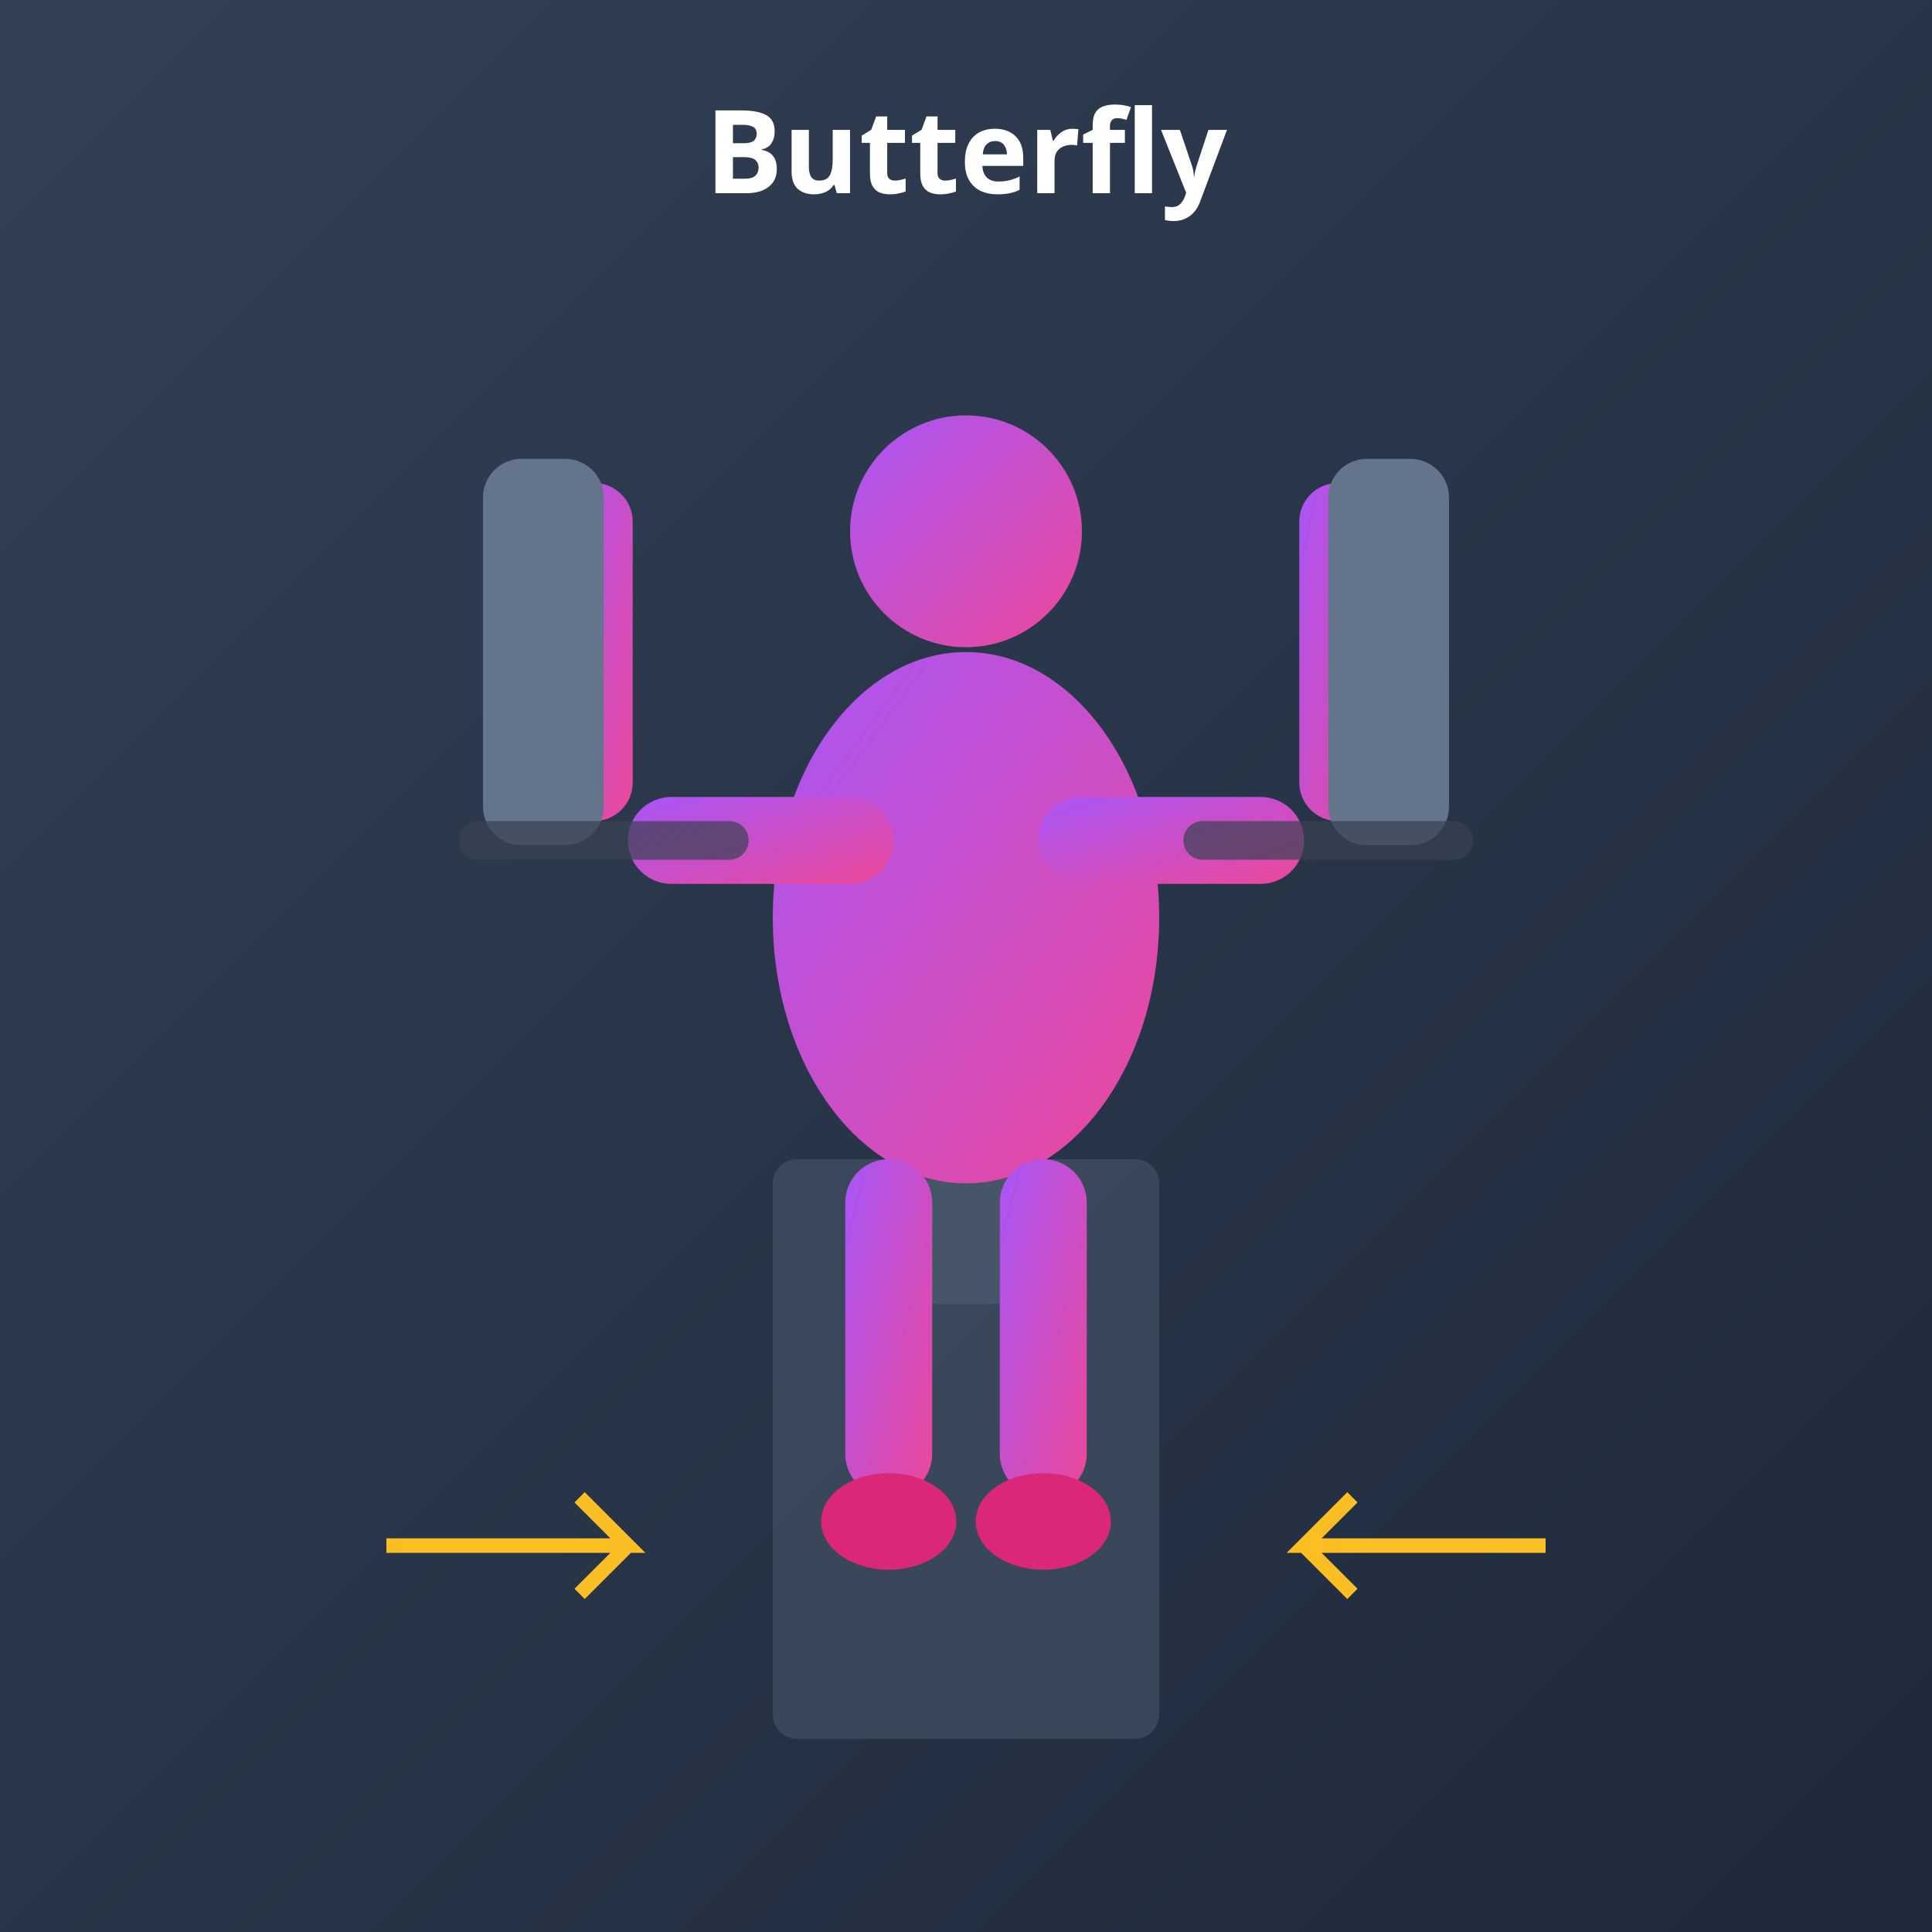
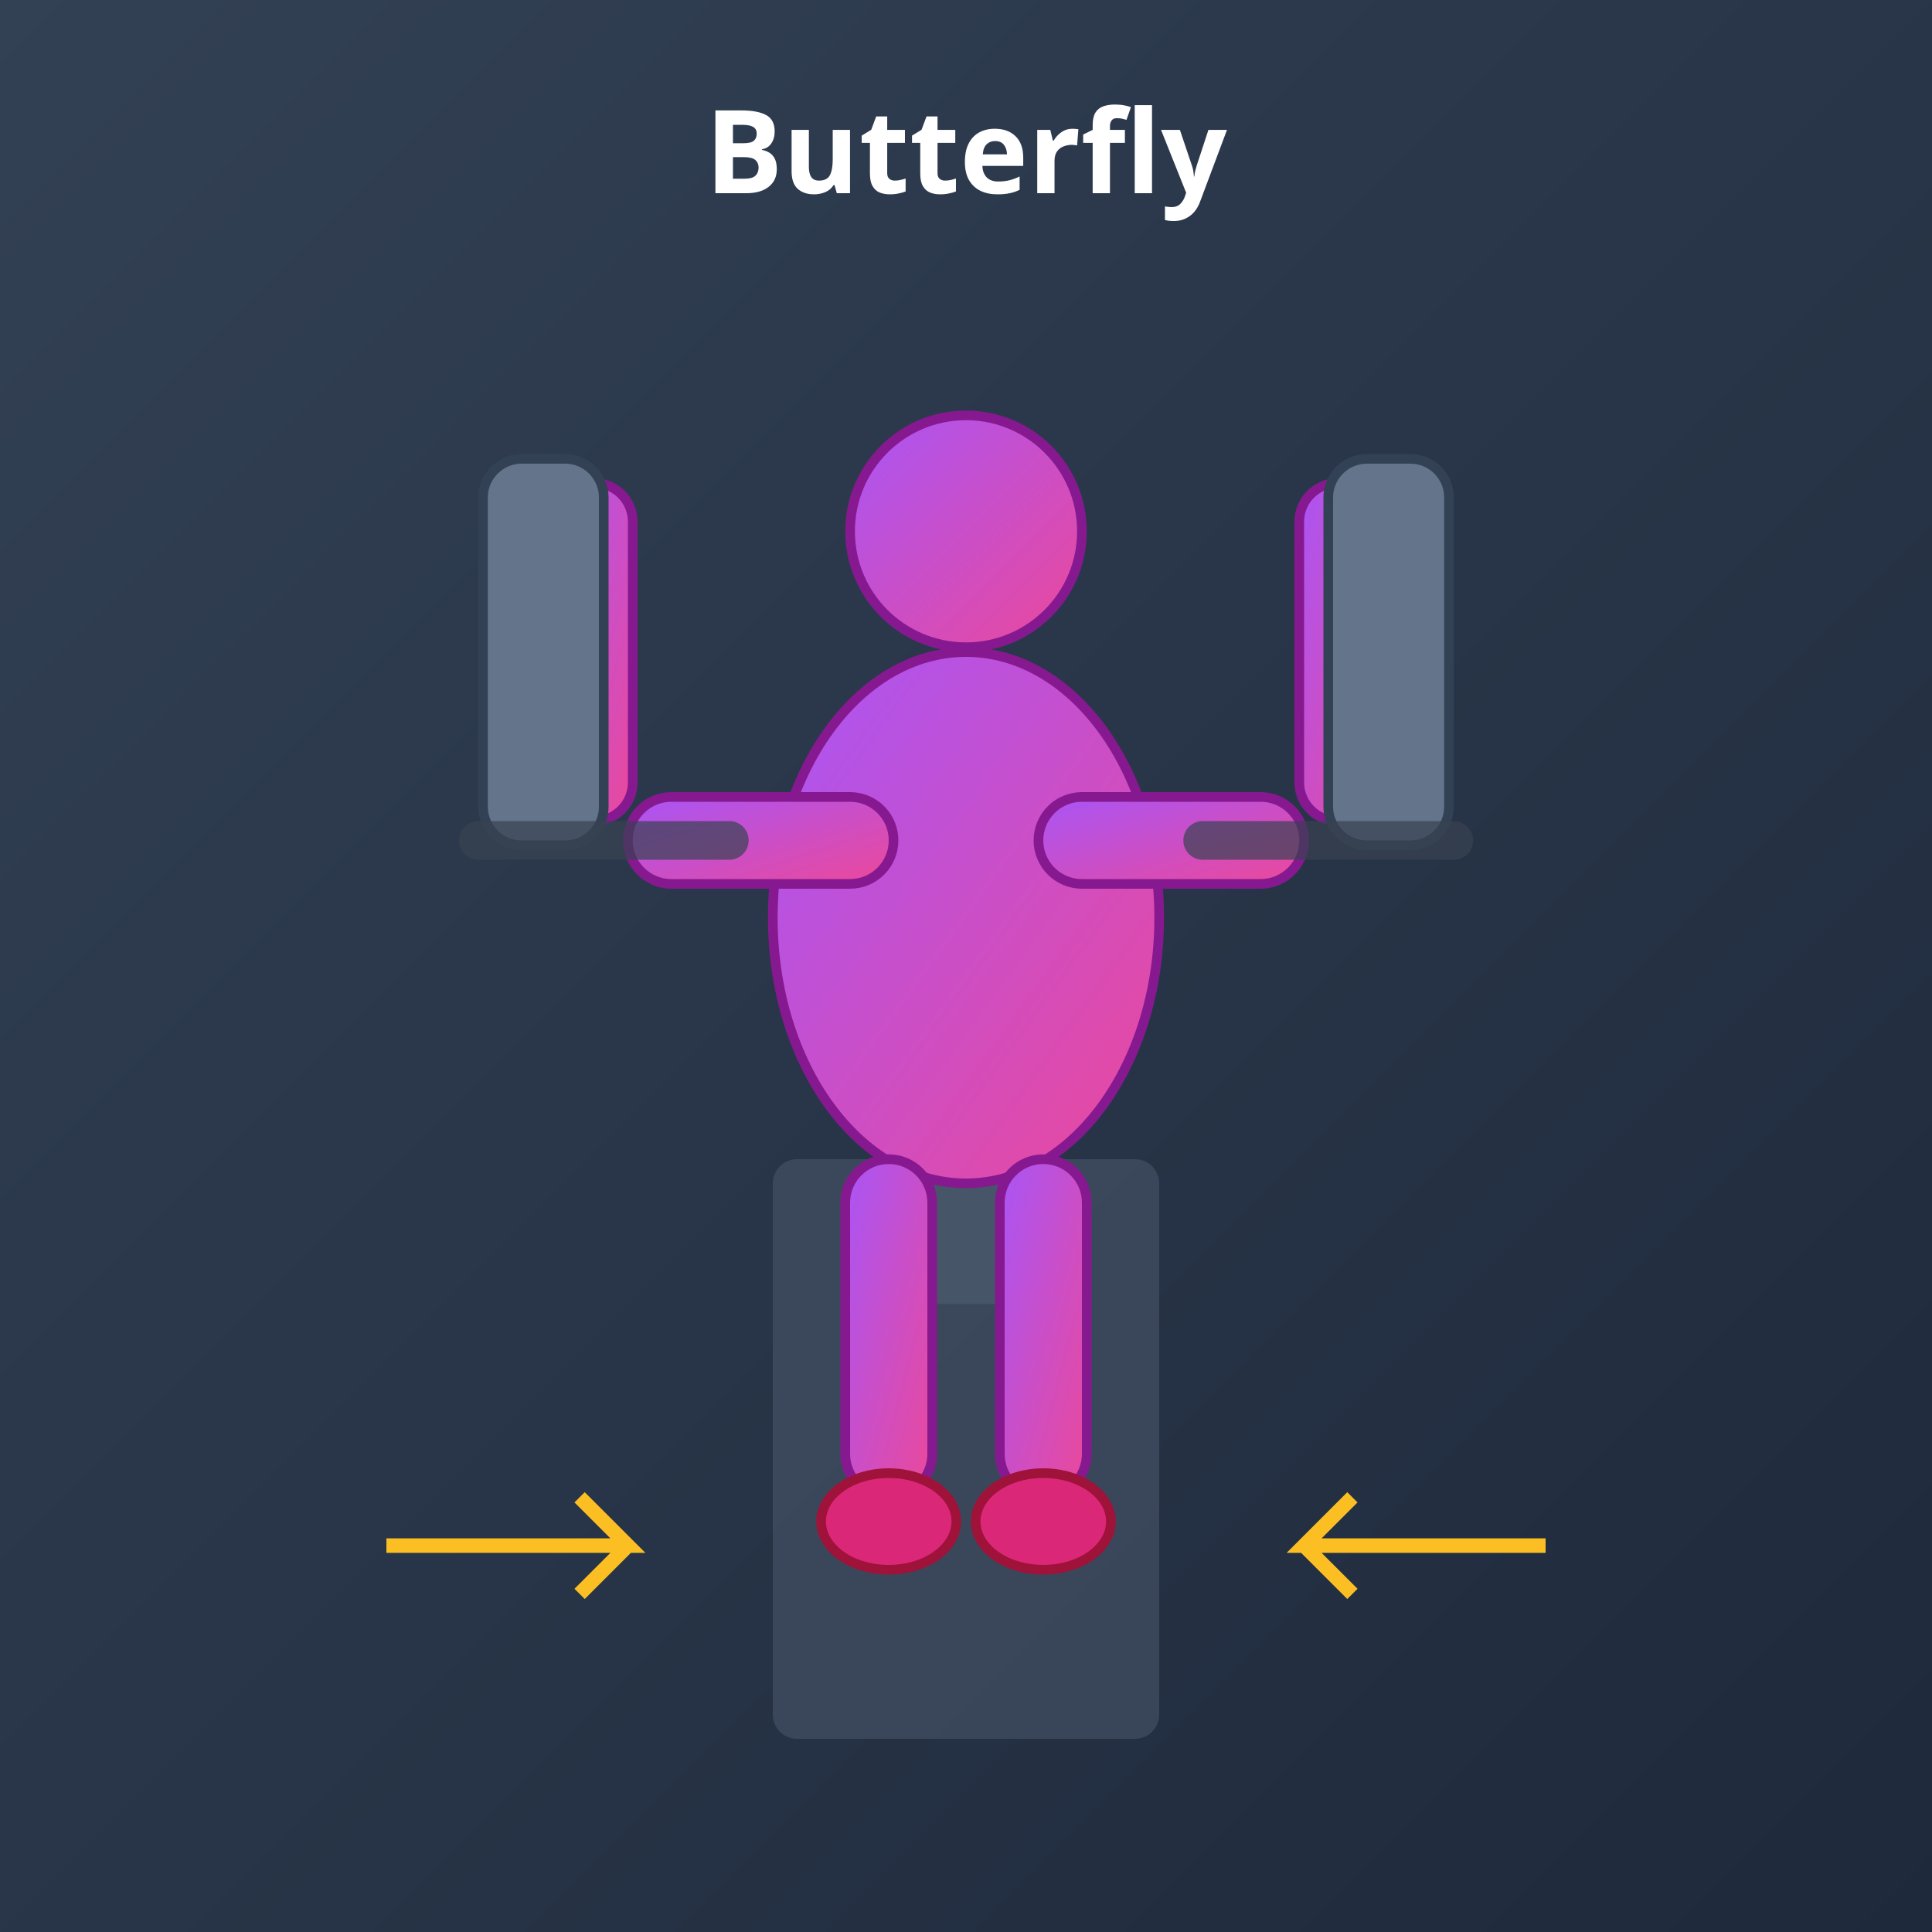
<svg xmlns="http://www.w3.org/2000/svg" width="400" height="400" viewBox="0 0 400 400">
  <defs>
    <linearGradient id="bg7" x1="0%" y1="0%" x2="100%" y2="100%">
      <stop offset="0%" style="stop-color:#334155;stop-opacity:1" />
      <stop offset="100%" style="stop-color:#1e293b;stop-opacity:1" />
    </linearGradient>
    <linearGradient id="body7" x1="0%" y1="0%" x2="100%" y2="100%">
      <stop offset="0%" style="stop-color:#a855f7;stop-opacity:1" />
      <stop offset="100%" style="stop-color:#ec4899;stop-opacity:1" />
    </linearGradient>
  </defs>
  <rect width="400" height="400" fill="url(#bg7)" />
  <text x="200" y="40" font-family="system-ui" font-size="24" font-weight="bold" fill="#ffffff" text-anchor="middle">Butterfly</text>
  <rect x="160" y="240" width="80" height="120" rx="5" fill="#475569" opacity="0.6" />
  <rect x="185" y="140" width="30" height="130" rx="10" fill="#475569" />
-   <circle cx="200" cy="110" r="24" fill="url(#body7)" />
-   <ellipse cx="200" cy="190" rx="40" ry="55" fill="url(#body7)" />
-   <rect x="130" y="165" width="55" height="18" rx="9" fill="url(#body7)" />
-   <rect x="115" y="100" width="16" height="70" rx="8" fill="url(#body7)" />
-   <rect x="100" y="95" width="25" height="80" rx="8" fill="#64748b">
+   <circle cx="200" cy="110" r="24" fill="url(#body7)" stroke="#86198f" stroke-width="2" />
+   <ellipse cx="200" cy="190" rx="40" ry="55" fill="url(#body7)" stroke="#86198f" stroke-width="2" />
+   <rect x="130" y="165" width="55" height="18" rx="9" fill="url(#body7)" stroke="#86198f" stroke-width="2" />
+   <rect x="115" y="100" width="16" height="70" rx="8" fill="url(#body7)" stroke="#86198f" stroke-width="2" />
+   <rect x="100" y="95" width="25" height="80" rx="8" fill="#64748b" stroke="#334155" stroke-width="2">
    <animate attributeName="x" values="100;150;100" dur="2.5s" repeatCount="indefinite" />
  </rect>
-   <rect x="215" y="165" width="55" height="18" rx="9" fill="url(#body7)" />
-   <rect x="269" y="100" width="16" height="70" rx="8" fill="url(#body7)" />
-   <rect x="275" y="95" width="25" height="80" rx="8" fill="#64748b">
+   <rect x="215" y="165" width="55" height="18" rx="9" fill="url(#body7)" stroke="#86198f" stroke-width="2" />
+   <rect x="269" y="100" width="16" height="70" rx="8" fill="url(#body7)" stroke="#86198f" stroke-width="2" />
+   <rect x="275" y="95" width="25" height="80" rx="8" fill="#64748b" stroke="#334155" stroke-width="2">
    <animate attributeName="x" values="275;225;275" dur="2.5s" repeatCount="indefinite" />
  </rect>
-   <rect x="175" y="240" width="18" height="70" rx="9" fill="url(#body7)" />
-   <rect x="207" y="240" width="18" height="70" rx="9" fill="url(#body7)" />
-   <ellipse cx="184" cy="315" rx="14" ry="10" fill="#db2777" />
-   <ellipse cx="216" cy="315" rx="14" ry="10" fill="#db2777" />
+   <rect x="175" y="240" width="18" height="70" rx="9" fill="url(#body7)" stroke="#86198f" stroke-width="2" />
+   <rect x="207" y="240" width="18" height="70" rx="9" fill="url(#body7)" stroke="#86198f" stroke-width="2" />
+   <ellipse cx="184" cy="315" rx="14" ry="10" fill="#db2777" stroke="#9f1239" stroke-width="2" />
+   <ellipse cx="216" cy="315" rx="14" ry="10" fill="#db2777" stroke="#9f1239" stroke-width="2" />
  <rect x="95" y="170" width="60" height="8" rx="4" fill="#374151" opacity="0.7">
    <animate attributeName="width" values="60;40;60" dur="2.5s" repeatCount="indefinite" />
  </rect>
  <rect x="245" y="170" width="60" height="8" rx="4" fill="#374151" opacity="0.7">
    <animate attributeName="x" values="245;265;245" dur="2.5s" repeatCount="indefinite" />
  </rect>
  <path d="M 80 320 L 130 320 L 120 310 M 130 320 L 120 330" stroke="#fbbf24" stroke-width="3" fill="none">
    <animate attributeName="opacity" values="1;0.3;1" dur="2.5s" repeatCount="indefinite" />
  </path>
  <path d="M 320 320 L 270 320 L 280 310 M 270 320 L 280 330" stroke="#fbbf24" stroke-width="3" fill="none">
    <animate attributeName="opacity" values="1;0.3;1" dur="2.5s" repeatCount="indefinite" />
  </path>
</svg>
